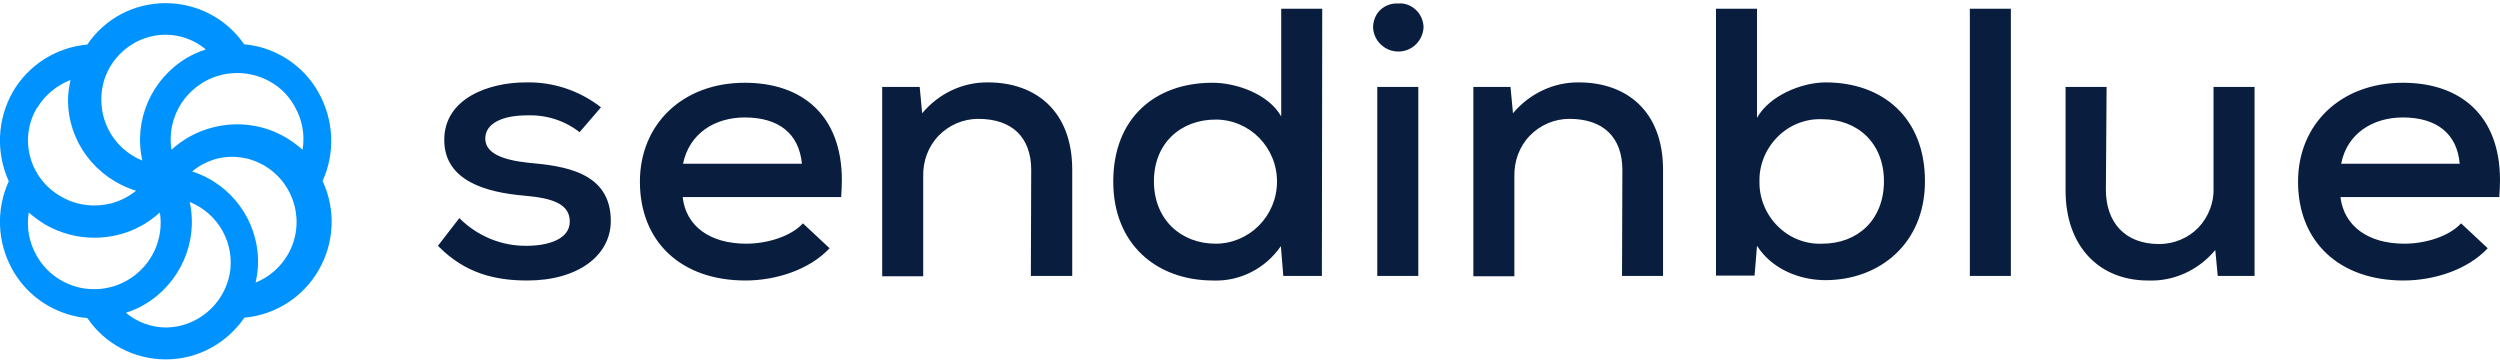
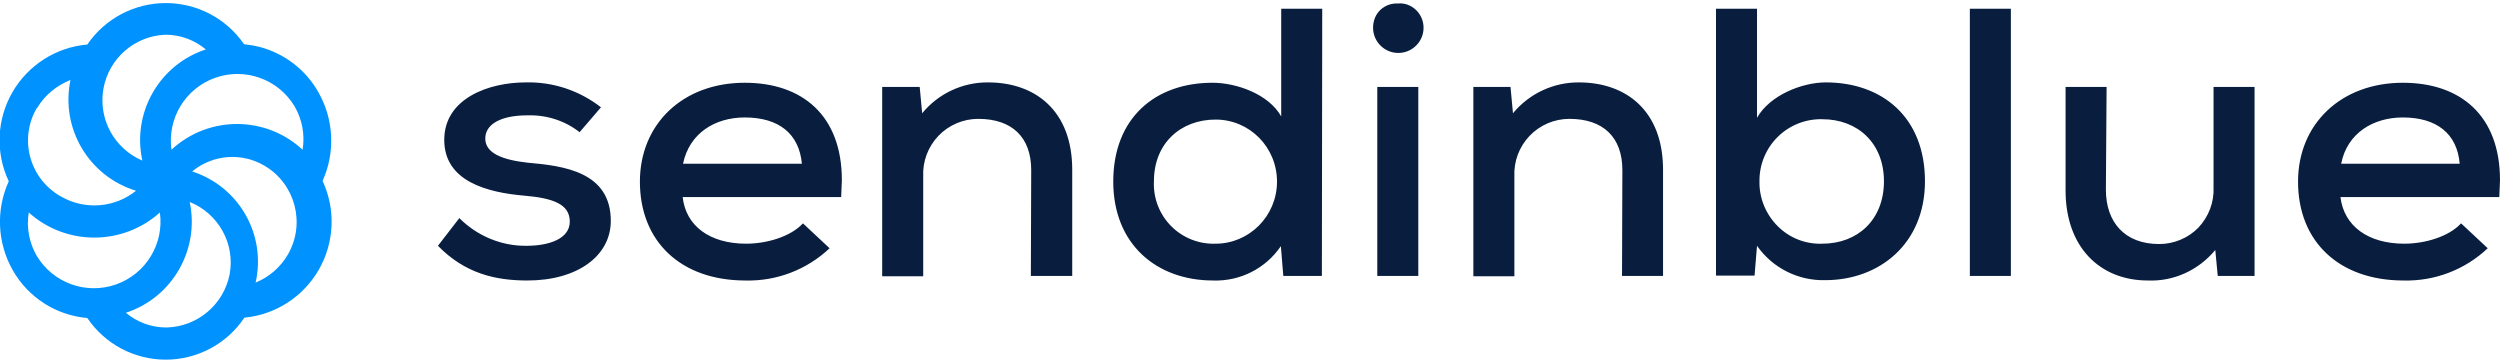
<svg xmlns="http://www.w3.org/2000/svg" viewBox="0 0 713 103">
-   <path d="M150.3 32.9c-7.2 0-11.9 2.4-11.9 6.6s4.9 6.1 12.1 6.9c10.3.9 23.7 2.6 23.7 16.6 0 9.9-9.4 17-23.8 17-9.1 0-17.8-2-25.5-9.9l6.1-7.9c5.1 5.1 12 8 19.2 7.9 6.2 0 12.3-1.9 12.3-6.9s-4.8-6.7-13-7.4c-10.4-.9-22.8-4-22.8-15.9s12.8-16.4 23.2-16.4c7.8-.2 15.3 2.3 21.5 7.1l-6.1 7.1c-4.2-3.3-9.5-5-15-4.8zm62.5 36.6c5.9 0 12.7-2 16.2-5.8l7.6 7.1c-5.8 6.2-15.4 9.2-24 9.2-18.3 0-30.1-11-30.1-28.2 0-16.4 12.2-28.2 29.9-28.2 16.4 0 27.7 9.3 27.7 27.8 0 1.5-.1 3.2-.2 4.8h-45.2c.9 8.3 7.8 13.3 18.1 13.3zm-.4-36c-8.5 0-15.8 4.5-17.6 13.2h33.9c-.8-8.6-6.6-13.2-16.3-13.2zm81.7 15c0-9.3-5.4-14.6-15.1-14.6-4.2 0-8.3 1.7-11.3 4.8-3 3.1-4.5 7.3-4.4 11.6v28.5h-11.7v-54h10.7l.7 7.5c4.7-5.6 11.5-8.9 18.8-8.8 13.5 0 24 8.1 24 24.9v30.3H294l.1-30.2zM377 78.7h-11l-.7-8.5c-4.4 6.4-11.7 10.1-19.3 9.8-16.2 0-28.5-10.4-28.5-28.2 0-18.3 12.1-28.2 28.3-28.2 6.8 0 16 3.2 19.6 9.6V2.5h11.7l-.1 76.2zm-47.9-27c0 10.9 7.7 17.8 17.6 17.8 9.6 0 17.5-7.9 17.5-17.7s-7.8-17.7-17.5-17.7c-9.9 0-17.6 6.7-17.6 17.6zM398.7 1c1.9-.2 3.7.5 5.1 1.8S406 6 406 7.9c-.3 3.9-3.4 6.8-7.2 6.8s-7-3-7.2-6.8c0-1.9.7-3.8 2.1-5.1s3.2-1.9 5-1.8zm5.8 77.7h-11.7V24.8h11.7v53.9zm58.2-30.2c0-9.3-5.4-14.6-15.1-14.6-4.2 0-8.3 1.7-11.3 4.8-3 3.1-4.5 7.3-4.4 11.6v28.5h-11.7v-54h10.6l.7 7.5c4.7-5.6 11.6-8.9 18.8-8.8 13.5 0 24 8.1 24 24.9v30.3h-11.7l.1-30.2zm38.4-14.9c3.6-6.4 12.8-10.1 19.6-10.1 16.1 0 28.3 9.9 28.3 28.2 0 17.9-13.1 28.2-28.4 28.2-7 0-15.1-2.9-19.5-9.8l-.7 8.5h-11V2.5h11.7v31.1zm.7 18.1c-.1 4.8 1.8 9.4 5.2 12.8 3.4 3.4 8 5.2 12.7 5 10.2 0 17.6-6.9 17.6-17.8S529.8 34 519.7 34c-4.7-.2-9.3 1.6-12.7 5-3.4 3.4-5.3 8-5.2 12.7zm71.7 27h-11.7V2.5h11.7v76.2zm27.1-24.6c0 9.2 5.3 15.5 15.2 15.5 4.2 0 8.3-1.7 11.2-4.7 2.9-3.1 4.5-7.2 4.3-11.5V24.8H643v53.9h-10.5l-.7-7.4c-4.8 5.8-11.9 9-19.2 8.7-13.7 0-23.5-9.5-23.5-25.7V24.8h11.7l-.2 29.3zm85.1 15.4c5.9 0 12.7-2 16.2-5.8l7.6 7.1c-5.8 6.2-15.4 9.2-24 9.2-18.3 0-30.1-11-30.1-28.2 0-16.4 12.2-28.2 29.9-28.2 16.4 0 27.7 9.3 27.7 27.8 0 1.5-.1 3.2-.2 4.8h-45.3c1 8.3 7.9 13.3 18.2 13.3zm-.4-36c-8.5 0-15.9 4.5-17.6 13.2h33.8c-.7-8.6-6.6-13.2-16.2-13.2z" fill="#091e3f" />
-   <path d="M90.8 26.3c-3.6-6.4-9.6-11-16.7-12.9-1.5-.4-3-.6-4.5-.8C64.6 5.3 56.2.9 47.2.9S29.9 5.3 24.9 12.7C16 13.5 8 18.6 3.6 26.3c-4.4 7.8-4.8 17.2-1.1 25.4C-1.2 59.8-.8 69.2 3.6 77c3.6 6.4 9.6 11 16.7 12.9 1.5.4 3 .7 4.6.8 5 7.4 13.4 11.8 22.4 11.8S64.6 98 69.7 90.6c8.9-.8 16.8-5.9 21.2-13.6 4.5-7.8 4.9-17.2 1.1-25.4 3.7-8.1 3.2-17.5-1.2-25.3zm-6.8 4c2.2 3.8 3 8.1 2.3 12.4-1.5-1.3-3.1-2.5-4.8-3.5-6.3-3.7-13.9-4.7-21-2.8-4.3 1.1-8.3 3.3-11.6 6.3-1.2-7.7 2.4-15.3 9.2-19.3 4.3-2.5 9.4-3.2 14.2-2 5.1 1.3 9.3 4.5 11.7 8.9zM47.2 9.9c4.2 0 8.3 1.5 11.5 4.2-1.9.6-3.7 1.4-5.4 2.4-10.1 6-15.3 17.8-12.7 29.3-7.1-2.9-11.7-9.7-11.7-17.3C28.8 18.3 37 10 47.2 9.9zM10.6 30.8c2.1-3.6 5.5-6.4 9.5-8-.4 1.9-.7 3.9-.7 5.8 0 11.7 7.8 22.2 19.4 25.8-2.1 1.7-4.5 2.9-7.1 3.6-4.8 1.2-9.9.6-14.2-1.9-9.1-5.1-12.2-16.4-7-25.3h.1zM10.5 73c-2.2-3.8-3-8.1-2.3-12.4 1.5 1.3 3.1 2.5 4.8 3.5 4.2 2.4 9 3.7 13.9 3.7 2.4 0 4.8-.3 7.1-.9 4.3-1.1 8.3-3.3 11.6-6.3 1.2 7.7-2.4 15.3-9.2 19.3-4.3 2.5-9.4 3.2-14.2 2-5-1.3-9.2-4.5-11.7-8.9zm36.9 20.4c-4.2 0-8.3-1.5-11.5-4.2 1.9-.6 3.7-1.4 5.4-2.4 10.1-6 15.3-17.8 12.8-29.2 8.2 3.3 13 11.9 11.4 20.6-1.7 8.7-9.3 15.1-18.1 15.2zm34.7-20.8c-2.1 3.6-5.3 6.4-9.2 8 .4-1.9.7-3.9.7-5.9 0-11.8-7.6-22.2-18.8-25.8 2-1.7 4.4-2.9 6.9-3.6 4.7-1.2 9.6-.5 13.8 2 8.7 5.2 11.7 16.4 6.6 25.3z" fill="#0092ff" />
+   <path d="M150.3 32.9c-7.2 0-11.9 2.4-11.9 6.6s4.9 6.1 12.1 6.9c10.3.9 23.7 2.6 23.7 16.6 0 9.9-9.4 17-23.8 17-9.1 0-17.8-2-25.5-9.9l6.1-7.9c5.1 5.1 12 8 19.2 7.9 6.2 0 12.3-1.9 12.3-6.9s-4.8-6.7-13-7.4c-10.4-.9-22.8-4-22.8-15.9s12.8-16.4 23.2-16.4c7.8-.2 15.3 2.3 21.5 7.1l-6.1 7.1c-4.2-3.3-9.5-5-15-4.8zm62.5 36.6c5.9 0 12.7-2 16.2-5.8l7.6 7.1a33.7 33.7 0 01-24 9.2c-18.3 0-30.1-11-30.1-28.2 0-16.4 12.2-28.2 29.9-28.2 16.4 0 27.7 9.3 27.7 27.8l-.2 4.8h-45.2c.9 8.3 7.8 13.3 18.1 13.3zm-.4-36c-8.5 0-15.8 4.5-17.6 13.2h33.9c-.8-8.6-6.6-13.2-16.3-13.2zm81.7 15c0-9.3-5.4-14.6-15.1-14.6a15.7 15.7 0 00-15.7 16.4v28.5h-11.7v-54h10.7l.7 7.5a24.1 24.1 0 0118.8-8.8c13.5 0 24 8.1 24 24.9v30.3H294l.1-30.2zM377 78.7h-11l-.7-8.5A22.4 22.4 0 01346 80c-16.2 0-28.5-10.4-28.5-28.2 0-18.3 12.1-28.2 28.3-28.2 6.8 0 16 3.2 19.6 9.6V2.5h11.7l-.1 76.2zm-47.9-27a17 17 0 0017.6 17.8c9.6 0 17.5-7.9 17.5-17.7s-7.8-17.7-17.5-17.7c-9.9 0-17.6 6.7-17.6 17.6zM398.7 1c1.9-.2 3.7.5 5.1 1.8S406 6 406 7.9a7.2 7.2 0 01-14.4 0c0-1.9.7-3.8 2.1-5.1s3.2-1.9 5-1.8zm5.8 77.7h-11.7V24.8h11.7v53.9zm58.2-30.2c0-9.3-5.4-14.6-15.1-14.6a15.7 15.7 0 00-15.7 16.4v28.5h-11.7v-54h10.6l.7 7.5a24.2 24.2 0 0118.8-8.8c13.5 0 24 8.1 24 24.9v30.3h-11.7l.1-30.2zm38.4-14.9c3.6-6.4 12.8-10.1 19.6-10.1 16.1 0 28.3 9.9 28.3 28.2 0 17.9-13.1 28.2-28.4 28.2a23 23 0 01-19.5-9.8l-.7 8.5h-11V2.5h11.7v31.1zm.7 18.1c-.1 4.8 1.8 9.4 5.2 12.8a17 17 0 0012.7 5c10.2 0 17.6-6.9 17.6-17.8S529.8 34 519.7 34a17.5 17.5 0 00-17.9 17.7zm71.7 27h-11.7V2.5h11.7v76.2zm27.1-24.6c0 9.2 5.3 15.5 15.2 15.5 4.2 0 8.3-1.7 11.2-4.7 2.9-3.1 4.5-7.2 4.3-11.5V24.8H643v53.9h-10.5l-.7-7.4c-4.8 5.8-11.9 9-19.2 8.7-13.7 0-23.5-9.5-23.5-25.7V24.8h11.7l-.2 29.3zm85.1 15.4c5.9 0 12.7-2 16.2-5.8l7.6 7.1a33.7 33.7 0 01-24 9.2c-18.3 0-30.1-11-30.1-28.2 0-16.4 12.2-28.2 29.9-28.2 16.4 0 27.7 9.3 27.7 27.8l-.2 4.8h-45.3c1 8.3 7.9 13.3 18.2 13.3zm-.4-36c-8.5 0-15.9 4.5-17.6 13.2h33.8c-.7-8.6-6.6-13.2-16.2-13.2z" fill="#091e3f" />
+   <path d="M90.8 26.3c-3.6-6.4-9.6-11-16.7-12.9-1.5-.4-3-.6-4.5-.8a27.1 27.1 0 00-44.7.1 27.4 27.4 0 00-22.4 39A27.9 27.9 0 003.6 77a27.1 27.1 0 0021.3 13.7 27 27 0 0044.8-.1 27.5 27.5 0 0022.3-39 27.9 27.9 0 00-1.2-25.3zm-6.8 4c2.2 3.8 3 8.1 2.3 12.4a27.5 27.5 0 00-37.4 0A19 19 0 0184 30.3zM47.2 9.9c4.2 0 8.3 1.5 11.5 4.2a27.2 27.2 0 00-18.1 31.7 18.7 18.7 0 016.6-35.9zM10.6 30.8c2.1-3.6 5.5-6.4 9.5-8a27.2 27.2 0 0018.7 31.6 19 19 0 01-21.3 1.7 18.3 18.3 0 01-7-25.3h.1zM10.5 73c-2.2-3.8-3-8.1-2.3-12.4a28 28 0 0037.4 0A19 19 0 0110.5 73zm36.9 20.4c-4.2 0-8.3-1.5-11.5-4.2a27.3 27.3 0 0018.2-31.6c8.2 3.3 13 11.9 11.4 20.6a18.8 18.8 0 01-18.1 15.2zm34.7-20.8a19 19 0 01-9.2 8 27 27 0 00-18.1-31.7 18 18 0 0120.7-1.6 18.6 18.6 0 016.6 25.3z" fill="#0092ff" />
</svg>
